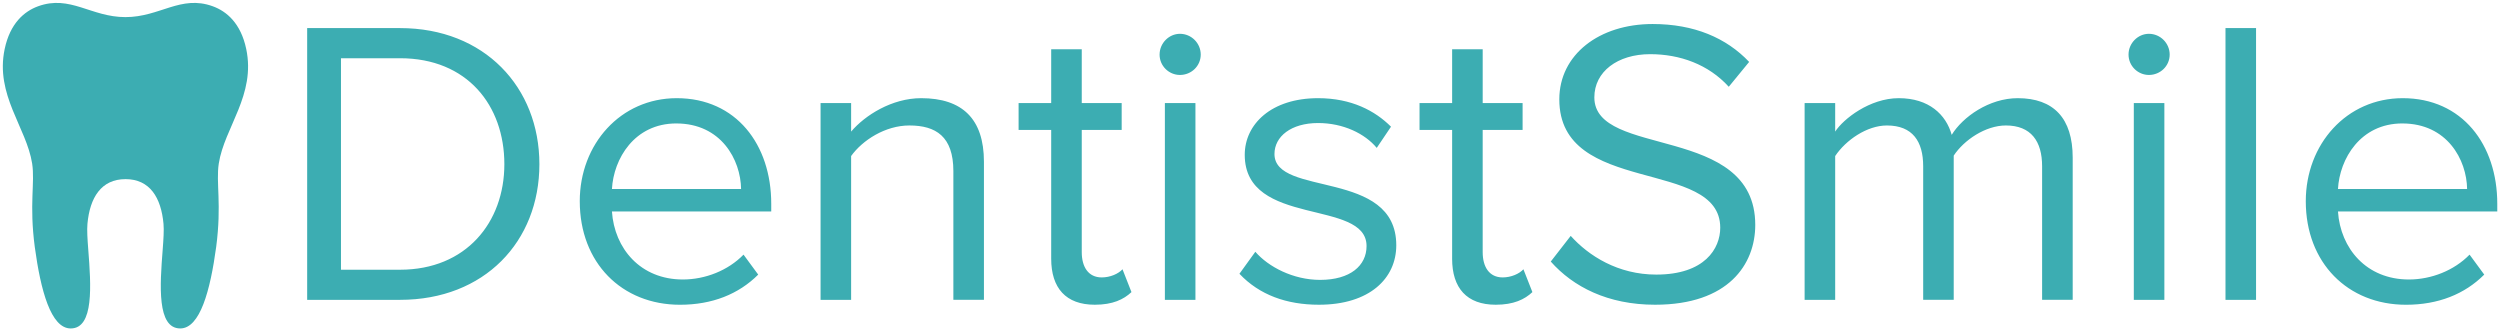
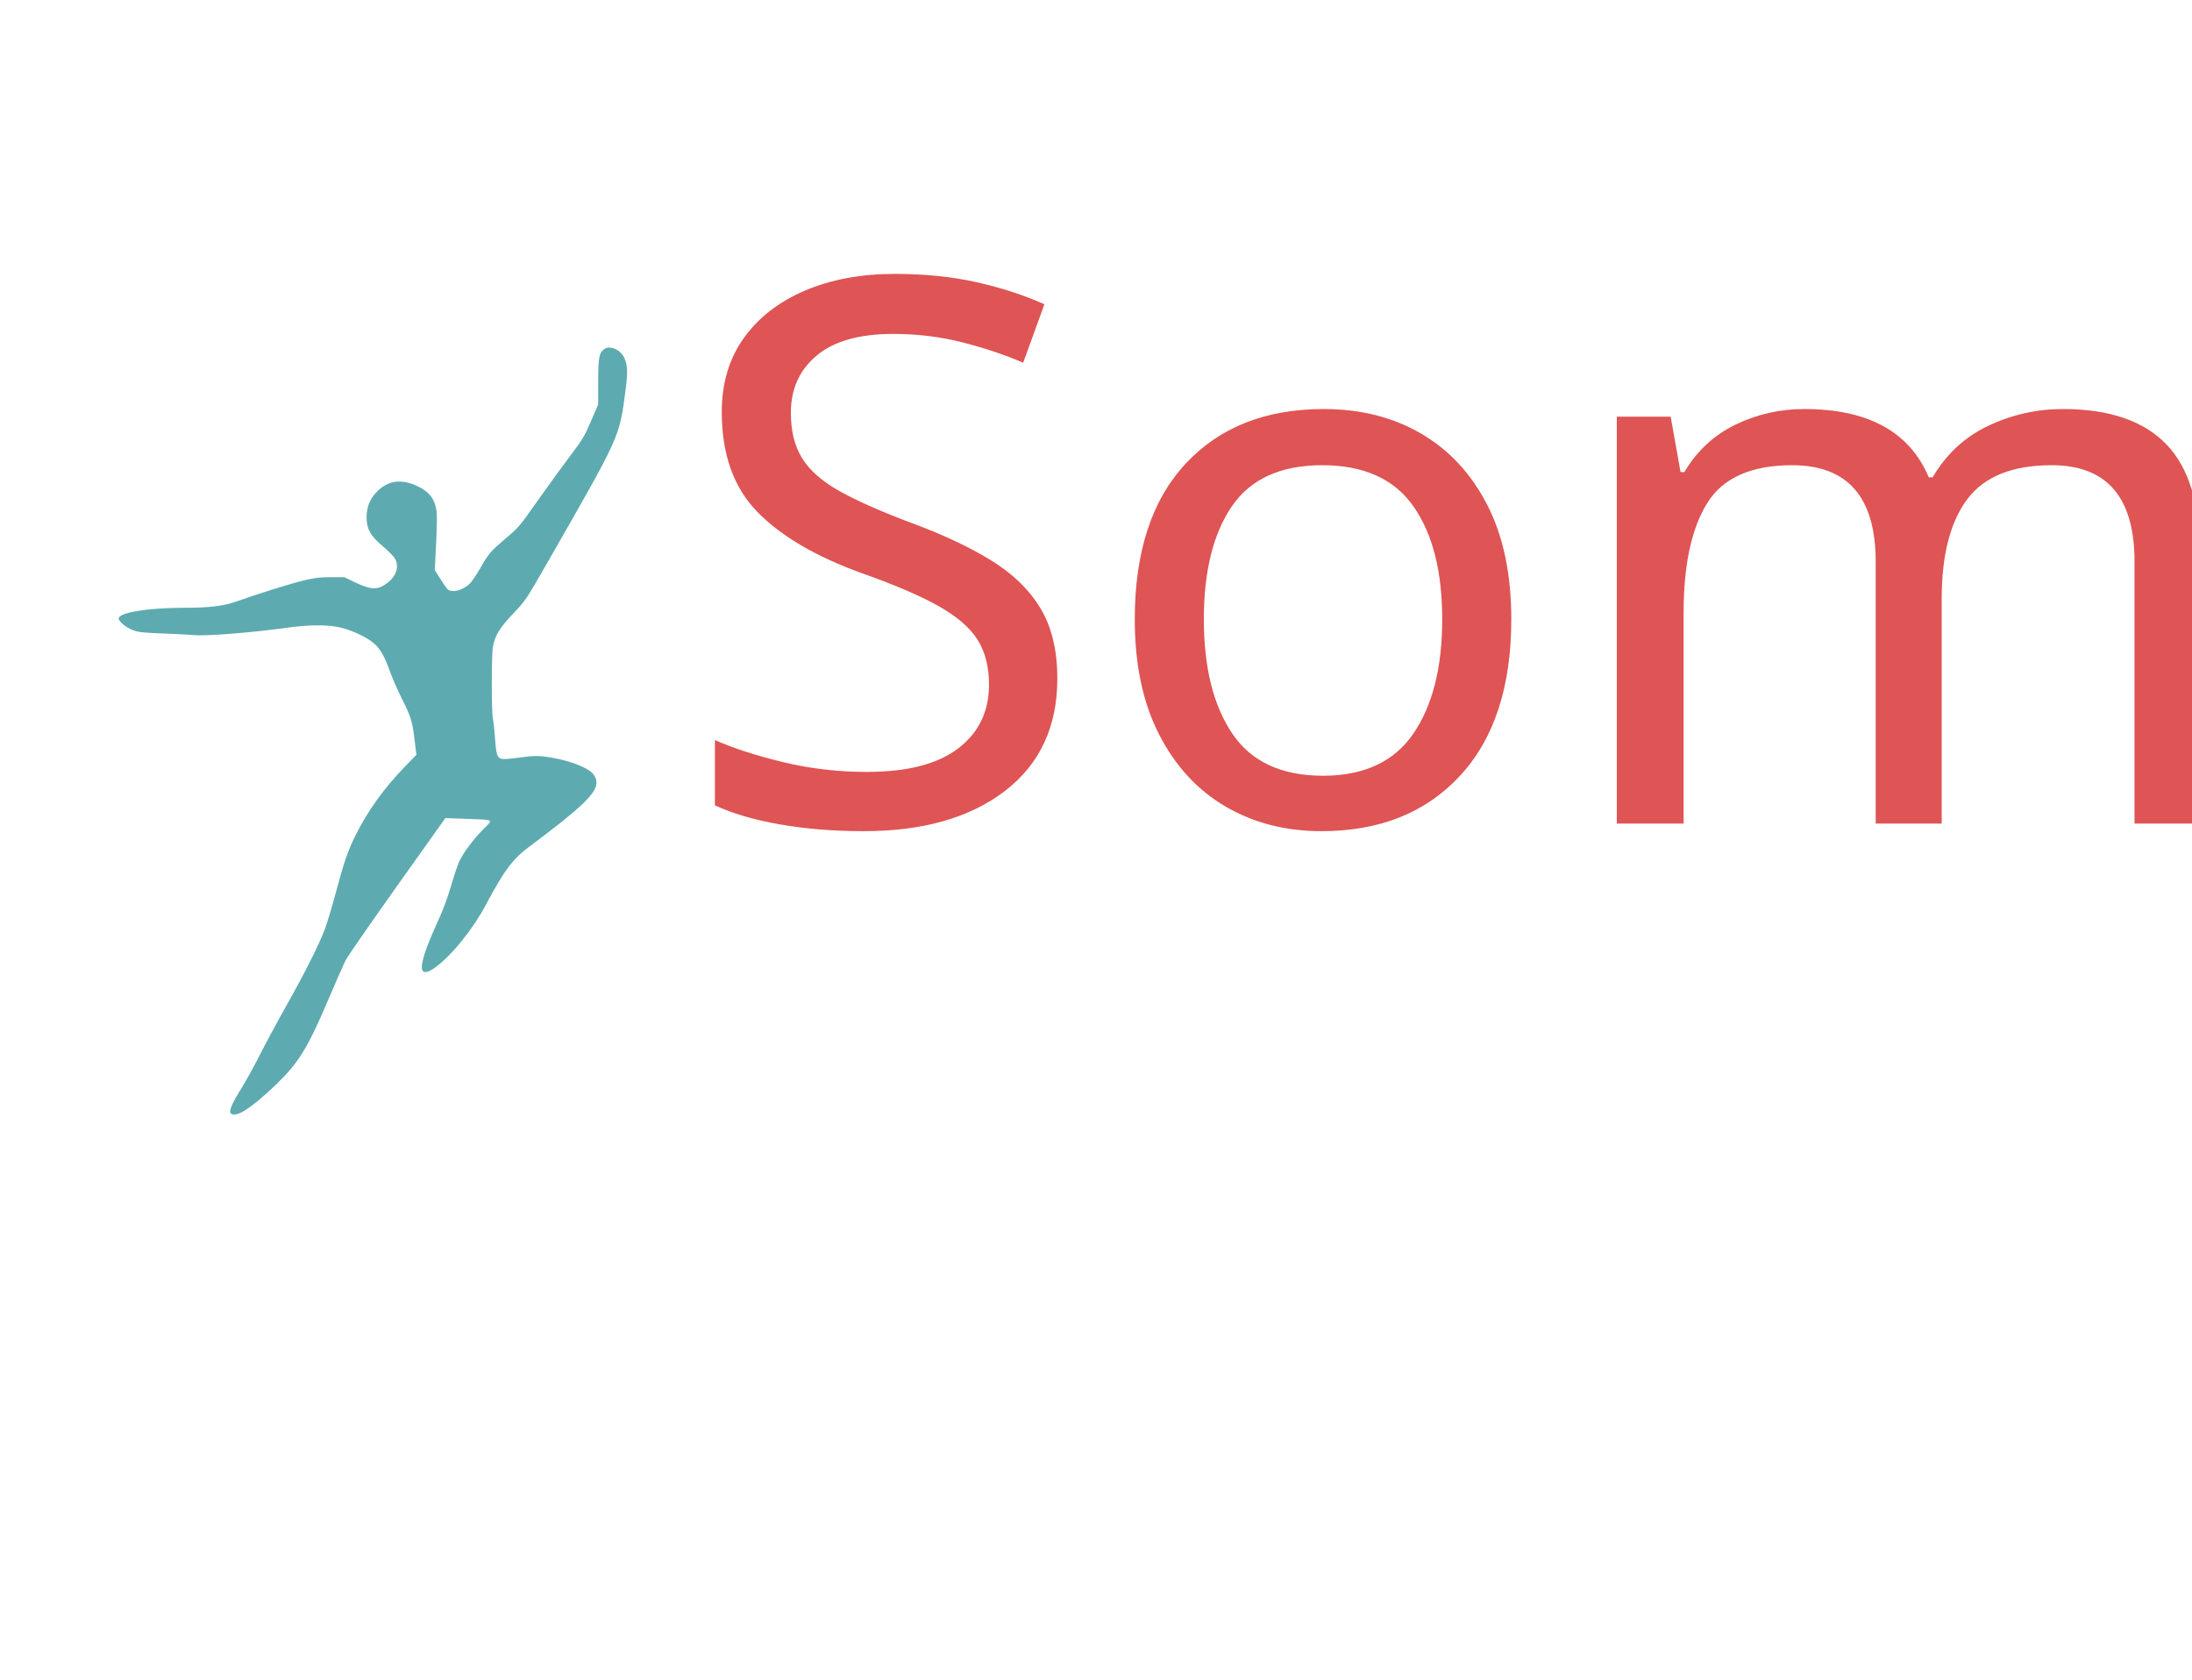
- <svg xmlns="http://www.w3.org/2000/svg" width="220.875" height="29.562" viewBox="0 0 220.875 29.562">
-   <path fill="#3CADB2" d="M11.086 15.826c2.152 0 3.15 1.633 3.36 3.952.05.556-.002 1.364-.074 2.3-.242 3.115-.52 6.94 1.553 6.94 1.753 0 2.654-3.363 3.174-7.198.5-3.795-.03-5.685.23-7.37.498-3.192 3.286-6.055 2.424-10.127-.477-2.26-1.72-3.32-2.953-3.768-2.837-1.033-4.67.957-7.717.957s-4.88-1.99-7.72-.957C2.136 1.002.892 2.065.414 4.323c-.86 4.07 1.927 6.935 2.427 10.128.26 1.686-.27 3.575.232 7.37.52 3.834 1.42 7.198 3.174 7.198 2.07 0 1.795-3.825 1.553-6.94-.072-.936-.125-1.745-.075-2.3.21-2.32 1.22-3.952 3.36-3.952z" />
-   <g fill="#3CADB2">
-     <path d="M27.138 26.492V2.482h8.207c7.45 0 12.31 5.22 12.31 12.023 0 6.84-4.858 11.986-12.31 11.986h-8.207zM44.56 14.505c0-5.184-3.275-9.36-9.215-9.36h-5.22V23.83h5.22c5.83 0 9.215-4.176 9.215-9.323zM51.222 17.78c0-5.04 3.6-9.106 8.567-9.106 5.254 0 8.35 4.104 8.35 9.323v.684H54.065c.216 3.276 2.52 6.012 6.263 6.012 1.98 0 3.995-.792 5.363-2.196l1.297 1.764c-1.728 1.728-4.068 2.664-6.91 2.664-5.148 0-8.855-3.708-8.855-9.143zm8.53-6.874c-3.708 0-5.543 3.13-5.687 5.795h11.41c-.035-2.59-1.763-5.794-5.723-5.794zM84.23 26.492V15.117c0-3.06-1.547-4.032-3.886-4.032-2.124 0-4.14 1.296-5.147 2.7v12.707h-2.7V9.106h2.7v2.52c1.224-1.44 3.6-2.952 6.19-2.952 3.637 0 5.544 1.836 5.544 5.615V26.49h-2.7zM92.873 22.856V11.48h-2.88V9.107h2.88V4.354h2.7v4.75H99.1v2.376h-3.527v10.8c0 1.296.576 2.23 1.764 2.23.756 0 1.476-.323 1.836-.72l.792 2.017c-.685.648-1.656 1.116-3.24 1.116-2.556 0-3.852-1.475-3.852-4.067zM102.45 4.822c0-1.008.827-1.835 1.8-1.835 1.007 0 1.835.828 1.835 1.835s-.828 1.8-1.836 1.8c-.973 0-1.8-.792-1.8-1.8zm.467 21.67V9.106h2.7v17.386h-2.7zM109.505 24.188l1.404-1.944c1.15 1.332 3.347 2.484 5.722 2.484 2.664 0 4.104-1.26 4.104-2.988 0-4.21-10.762-1.62-10.762-8.063 0-2.7 2.338-5.003 6.48-5.003 2.95 0 5.038 1.116 6.442 2.52l-1.26 1.872c-1.045-1.26-2.953-2.196-5.184-2.196-2.377 0-3.852 1.188-3.852 2.736 0 3.815 10.762 1.296 10.762 8.063 0 2.915-2.34 5.254-6.838 5.254-2.843 0-5.255-.864-7.02-2.736zM128.296 22.856V11.48h-2.88V9.107h2.88V4.354h2.7v4.75h3.526v2.376h-3.527v10.8c0 1.296.576 2.23 1.764 2.23.755 0 1.476-.323 1.835-.72l.793 2.017c-.686.648-1.656 1.116-3.24 1.116-2.557 0-3.852-1.475-3.852-4.067zM137.01 23.108l1.763-2.268c1.584 1.764 4.174 3.42 7.56 3.42 4.282 0 5.65-2.305 5.65-4.14 0-6.19-14.218-2.772-14.218-11.34 0-3.958 3.527-6.658 8.242-6.658 3.672 0 6.516 1.224 8.53 3.348l-1.8 2.196c-1.8-1.98-4.318-2.88-6.947-2.88-2.88 0-4.93 1.548-4.93 3.816 0 5.4 14.217 2.304 14.217 11.267 0 3.49-2.375 7.054-8.854 7.054-4.175 0-7.236-1.584-9.214-3.816zM180.42 26.492V14.685c0-2.196-.972-3.6-3.202-3.6-1.8 0-3.71 1.296-4.607 2.664v12.74h-2.698V14.686c0-2.196-.938-3.6-3.205-3.6-1.764 0-3.635 1.296-4.57 2.7v12.707h-2.7V9.106h2.7v2.52c.72-1.116 3.06-2.952 5.615-2.952 2.664 0 4.176 1.44 4.68 3.24.97-1.584 3.31-3.24 5.83-3.24 3.168 0 4.86 1.764 4.86 5.255v12.56h-2.7zM188.056 4.822c0-1.008.828-1.835 1.8-1.835 1.007 0 1.835.828 1.835 1.835s-.827 1.8-1.835 1.8c-.97 0-1.8-.792-1.8-1.8zm.466 21.67V9.106h2.7v17.386h-2.7zM196.622 26.492V2.482h2.7v24.01h-2.7zM203.716 17.78c0-5.04 3.6-9.106 8.566-9.106 5.256 0 8.352 4.104 8.352 9.323v.684H206.56c.215 3.276 2.52 6.012 6.264 6.012 1.98 0 3.994-.792 5.363-2.196l1.295 1.764c-1.727 1.728-4.066 2.664-6.91 2.664-5.15 0-8.856-3.708-8.856-9.143zm8.53-6.874c-3.706 0-5.542 3.13-5.687 5.795h11.41c-.035-2.59-1.764-5.794-5.723-5.794z" />
-   </g>
+ <svg xmlns="http://www.w3.org/2000/svg" version="1.1" id="svg869" width="770" height="590" viewBox="0 0 770 590">
+   <defs id="defs873" />
+   <flowRoot xml:space="preserve" id="flowRoot4656" style="fill:black;fill-opacity:1;stroke:none;font-family:Despeinada;font-style:normal;font-weight:normal;font-size:74.667px;line-height:1.25;letter-spacing:0px;word-spacing:0px;-inkscape-font-specification:'Despeinada, Normal';font-stretch:normal;font-variant:normal;text-anchor:start;text-align:start;writing-mode:lr;font-variant-ligatures:normal;font-variant-caps:normal;font-variant-numeric:normal">
+     <flowRegion id="flowRegion4658">
+       <rect id="rect4660" width="376.755" height="268.48" x="303.835" y="109.388" />
+     </flowRegion>
+     <flowPara id="flowPara4662" />
+   </flowRoot>
+   <path id="path4570" d="m 84.928,390.695 c 2.704,-1.424 7.23,-5.086 12.107,-9.795 7.939,-7.665 10.968,-12.6 18.341,-29.877 2.663,-6.24 5.382,-12.416 6.042,-13.723 0.66,-1.307 8.81,-13.076 18.11,-26.152 l 16.91,-23.775 7.082,0.255 c 10.312,0.372 9.814,0.103 6.436,3.47 -3.506,3.494 -7.148,8.332 -8.59,11.411 -0.605,1.291 -1.911,5.164 -2.902,8.607 -1.185,4.114 -2.79,8.423 -4.684,12.571 -4.338,9.503 -6.11,14.979 -5.484,16.951 0.427,1.344 2.187,1.005 4.755,-0.915 5.881,-4.398 13.11,-13.395 17.707,-22.037 6.409,-12.051 9.29,-15.894 15.242,-20.336 18.134,-13.533 23.53,-18.671 23.53,-22.403 0,-1.385 -0.742,-2.858 -1.938,-3.844 -2.358,-1.945 -8.021,-3.977 -13.86,-4.973 -4.462,-0.761 -6.066,-0.753 -11.784,0.055 -2.582,0.365 -5.185,0.54 -5.785,0.388 -1.503,-0.38 -1.868,-1.55 -2.274,-7.296 -0.19,-2.69 -0.523,-5.735 -0.741,-6.768 -0.516,-2.452 -0.512,-22.633 0.005,-25.356 0.759,-4.005 2.325,-6.564 7.087,-11.582 4.432,-4.67 4.47,-4.728 11.937,-17.755 25.848,-45.097 25.363,-44.032 27.542,-60.605 0.868,-6.601 0.771,-8.993 -0.47,-11.625 -1.283,-2.721 -4.885,-4.329 -6.834,-3.051 -1.969,1.29 -2.264,2.783 -2.282,11.546 l -0.017,8.02 -2.531,5.869 c -2.305,5.343 -2.956,6.429 -7.27,12.128 -2.606,3.443 -7.346,9.957 -10.532,14.476 -7.609,10.791 -7.307,10.432 -12.41,14.783 -5.143,4.386 -5.692,5.032 -8.692,10.256 -1.236,2.152 -2.798,4.486 -3.472,5.188 -2.469,2.573 -6.512,3.642 -8.031,2.124 -0.39,-0.39 -1.551,-2.061 -2.581,-3.713 l -1.873,-3.004 0.464,-9.09 c 0.255,-5 0.345,-10.063 0.2,-11.252 -0.545,-4.483 -2.423,-7.024 -6.696,-9.064 -5.902,-2.817 -10.765,-2.027 -14.741,2.395 -2.188,2.434 -3.192,5.166 -3.179,8.65 0.015,3.933 1.366,6.358 5.483,9.846 1.801,1.526 3.717,3.413 4.259,4.194 1.89,2.728 0.895,6.324 -2.458,8.881 -3.394,2.589 -5.627,2.523 -11.621,-0.342 l -3.52,-1.683 -4.695,2.1e-4 c -3.79,1.7e-4 -5.6,0.214 -9.39,1.109 -4.397,1.039 -16.304,4.752 -23.543,7.342 -4.733,1.694 -9.681,2.303 -18.721,2.305 -12.74,0.004 -22.877,1.679 -22.877,3.781 0,1.041 2.587,3.15 4.985,4.064 1.932,0.736 3.438,0.903 10.569,1.172 4.574,0.172 9.416,0.429 10.759,0.571 4.073,0.43 20.65,-0.877 32.763,-2.583 7.914,-1.115 14.856,-1.113 19.171,0.004 4.235,1.097 9.075,3.423 11.428,5.495 2.29,2.016 3.731,4.542 5.592,9.799 0.8,2.259 2.603,6.397 4.008,9.194 3.378,6.725 3.84,8.187 4.637,14.659 l 0.676,5.485 -4.096,4.208 c -7.2,7.397 -13.135,15.662 -17.273,24.052 -2.78,5.637 -4.034,9.274 -6.965,20.204 -1.306,4.872 -2.993,10.53 -3.748,12.574 -1.979,5.358 -7.08,15.508 -13.663,27.191 -3.152,5.595 -7.327,13.341 -9.276,17.214 -1.95,3.873 -4.845,9.122 -6.435,11.663 -3.092,4.943 -4.286,7.591 -3.889,8.625 0.343,0.894 2.109,0.815 3.994,-0.178 z" style="fill:#5dabb0;fill-opacity:1;stroke-width:0.391" />
+   <text xml:space="preserve" style="font-style:normal;font-variant:normal;font-weight:normal;font-stretch:normal;font-size:74.667px;line-height:1.25;font-family:Despeinada;-inkscape-font-specification:'Despeinada, Normal';font-variant-ligatures:normal;font-variant-caps:normal;font-variant-numeric:normal;text-align:start;letter-spacing:0px;word-spacing:0px;writing-mode:lr-tb;text-anchor:start;fill:#df5454;fill-opacity:1;stroke:none" x="237.544" y="289.29" id="text4666">
+     <tspan id="tspan4664" x="237.544" y="289.29" style="font-style:normal;font-variant:normal;font-weight:normal;font-stretch:normal;font-size:266.667px;font-family:Despeinada;-inkscape-font-specification:'Despeinada, Normal';font-variant-ligatures:normal;font-variant-caps:normal;font-variant-numeric:normal;font-feature-settings:normal;text-align:start;writing-mode:lr-tb;text-anchor:start;fill:#df5454;fill-opacity:1">Somatic</tspan>
+   </text>
+   <flowRoot xml:space="preserve" id="flowRoot4670" style="font-style:normal;font-variant:normal;font-weight:500;font-stretch:normal;font-size:96px;line-height:1.25;font-family:'Bw Modelica SS02';-inkscape-font-specification:'Bw Modelica SS02, Medium';font-variant-ligatures:normal;font-variant-caps:normal;font-variant-numeric:normal;font-feature-settings:normal;text-align:start;letter-spacing:0px;word-spacing:0px;writing-mode:lr-tb;text-anchor:start;fill:#5dabb0;fill-opacity:1;stroke:none" transform="matrix(1.113934,0,0,0.9545701,-37.29832,-22.47215)">
+     <flowRegion id="flowRegion4672" style="font-style:normal;font-variant:normal;font-weight:500;font-stretch:normal;font-size:96px;font-family:'Bw Modelica SS02';-inkscape-font-specification:'Bw Modelica SS02, Medium';font-variant-ligatures:normal;font-variant-caps:normal;font-variant-numeric:normal;font-feature-settings:normal;text-align:start;writing-mode:lr-tb;text-anchor:start;fill:#5dabb0;fill-opacity:1">
+       <rect id="rect4674" width="472.878" height="145.841" x="240.858" y="345.827" style="font-style:normal;font-variant:normal;font-weight:500;font-stretch:normal;font-size:96px;font-family:'Bw Modelica SS02';-inkscape-font-specification:'Bw Modelica SS02, Medium';font-variant-ligatures:normal;font-variant-caps:normal;font-variant-numeric:normal;font-feature-settings:normal;text-align:start;writing-mode:lr-tb;text-anchor:start;fill:#5dabb0;fill-opacity:1" />
+     </flowRegion>
+     <flowPara id="flowPara4676">BALANCE</flowPara>
+   </flowRoot>
</svg>
